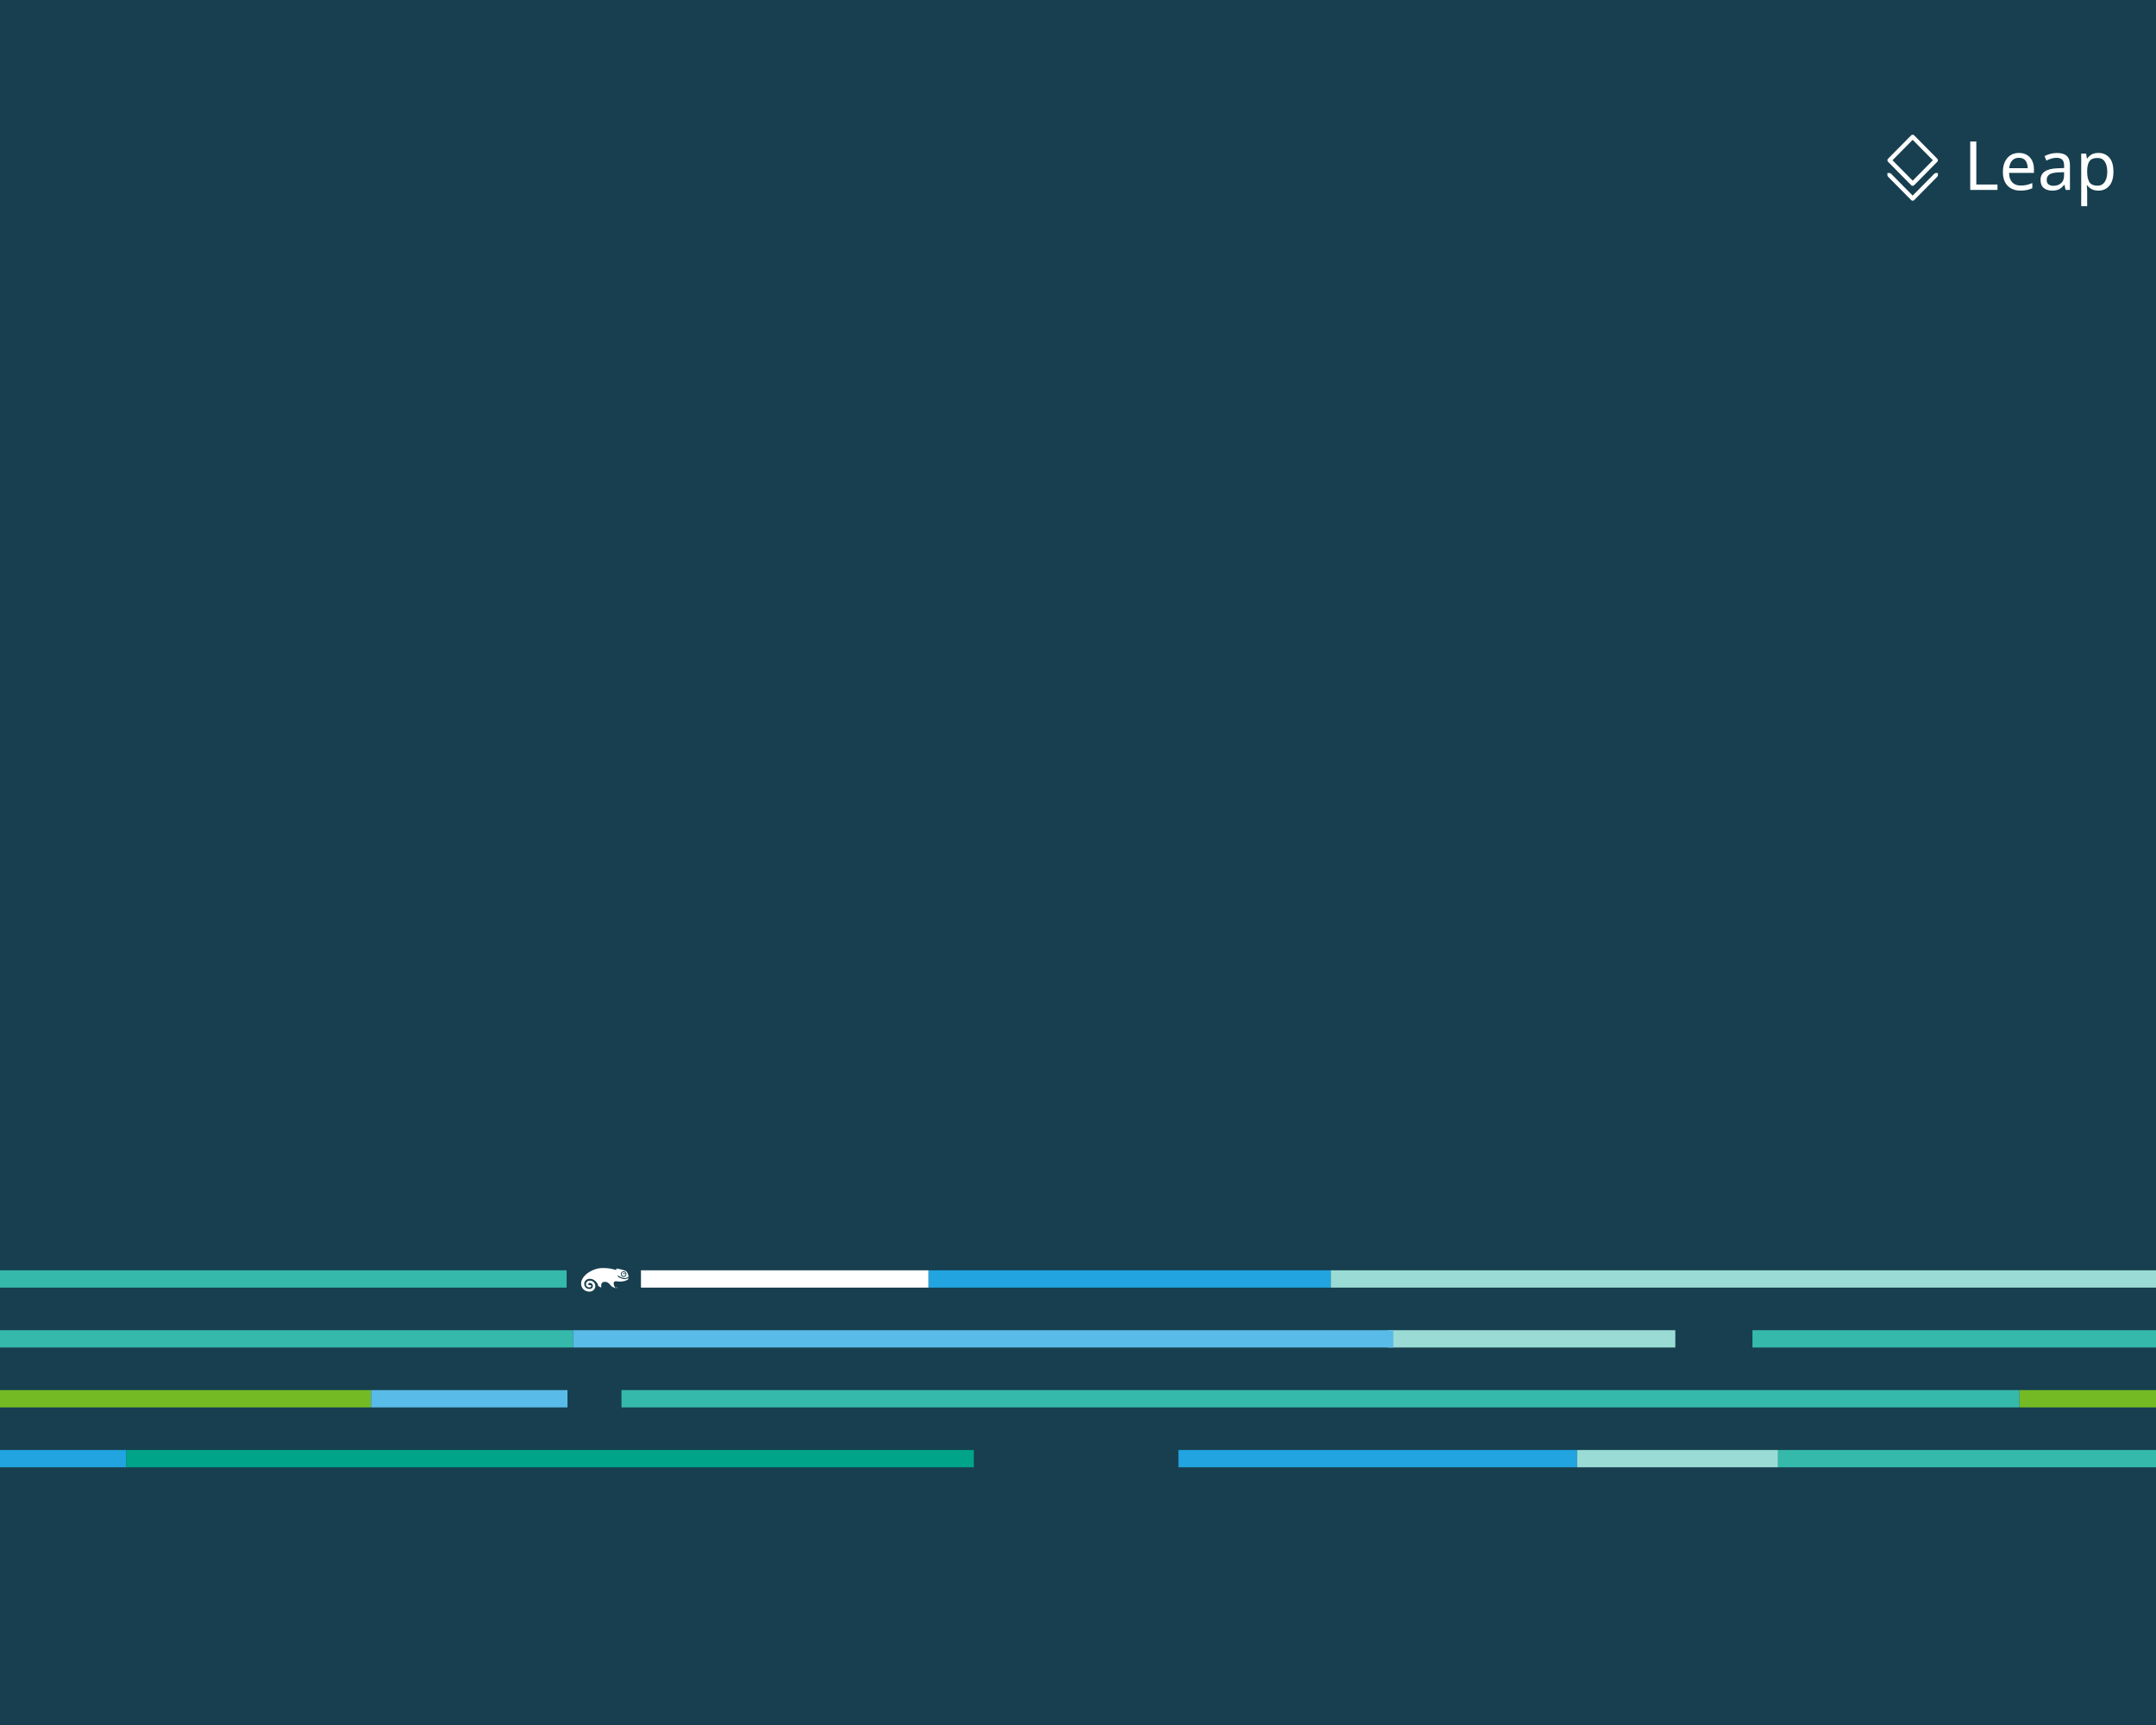
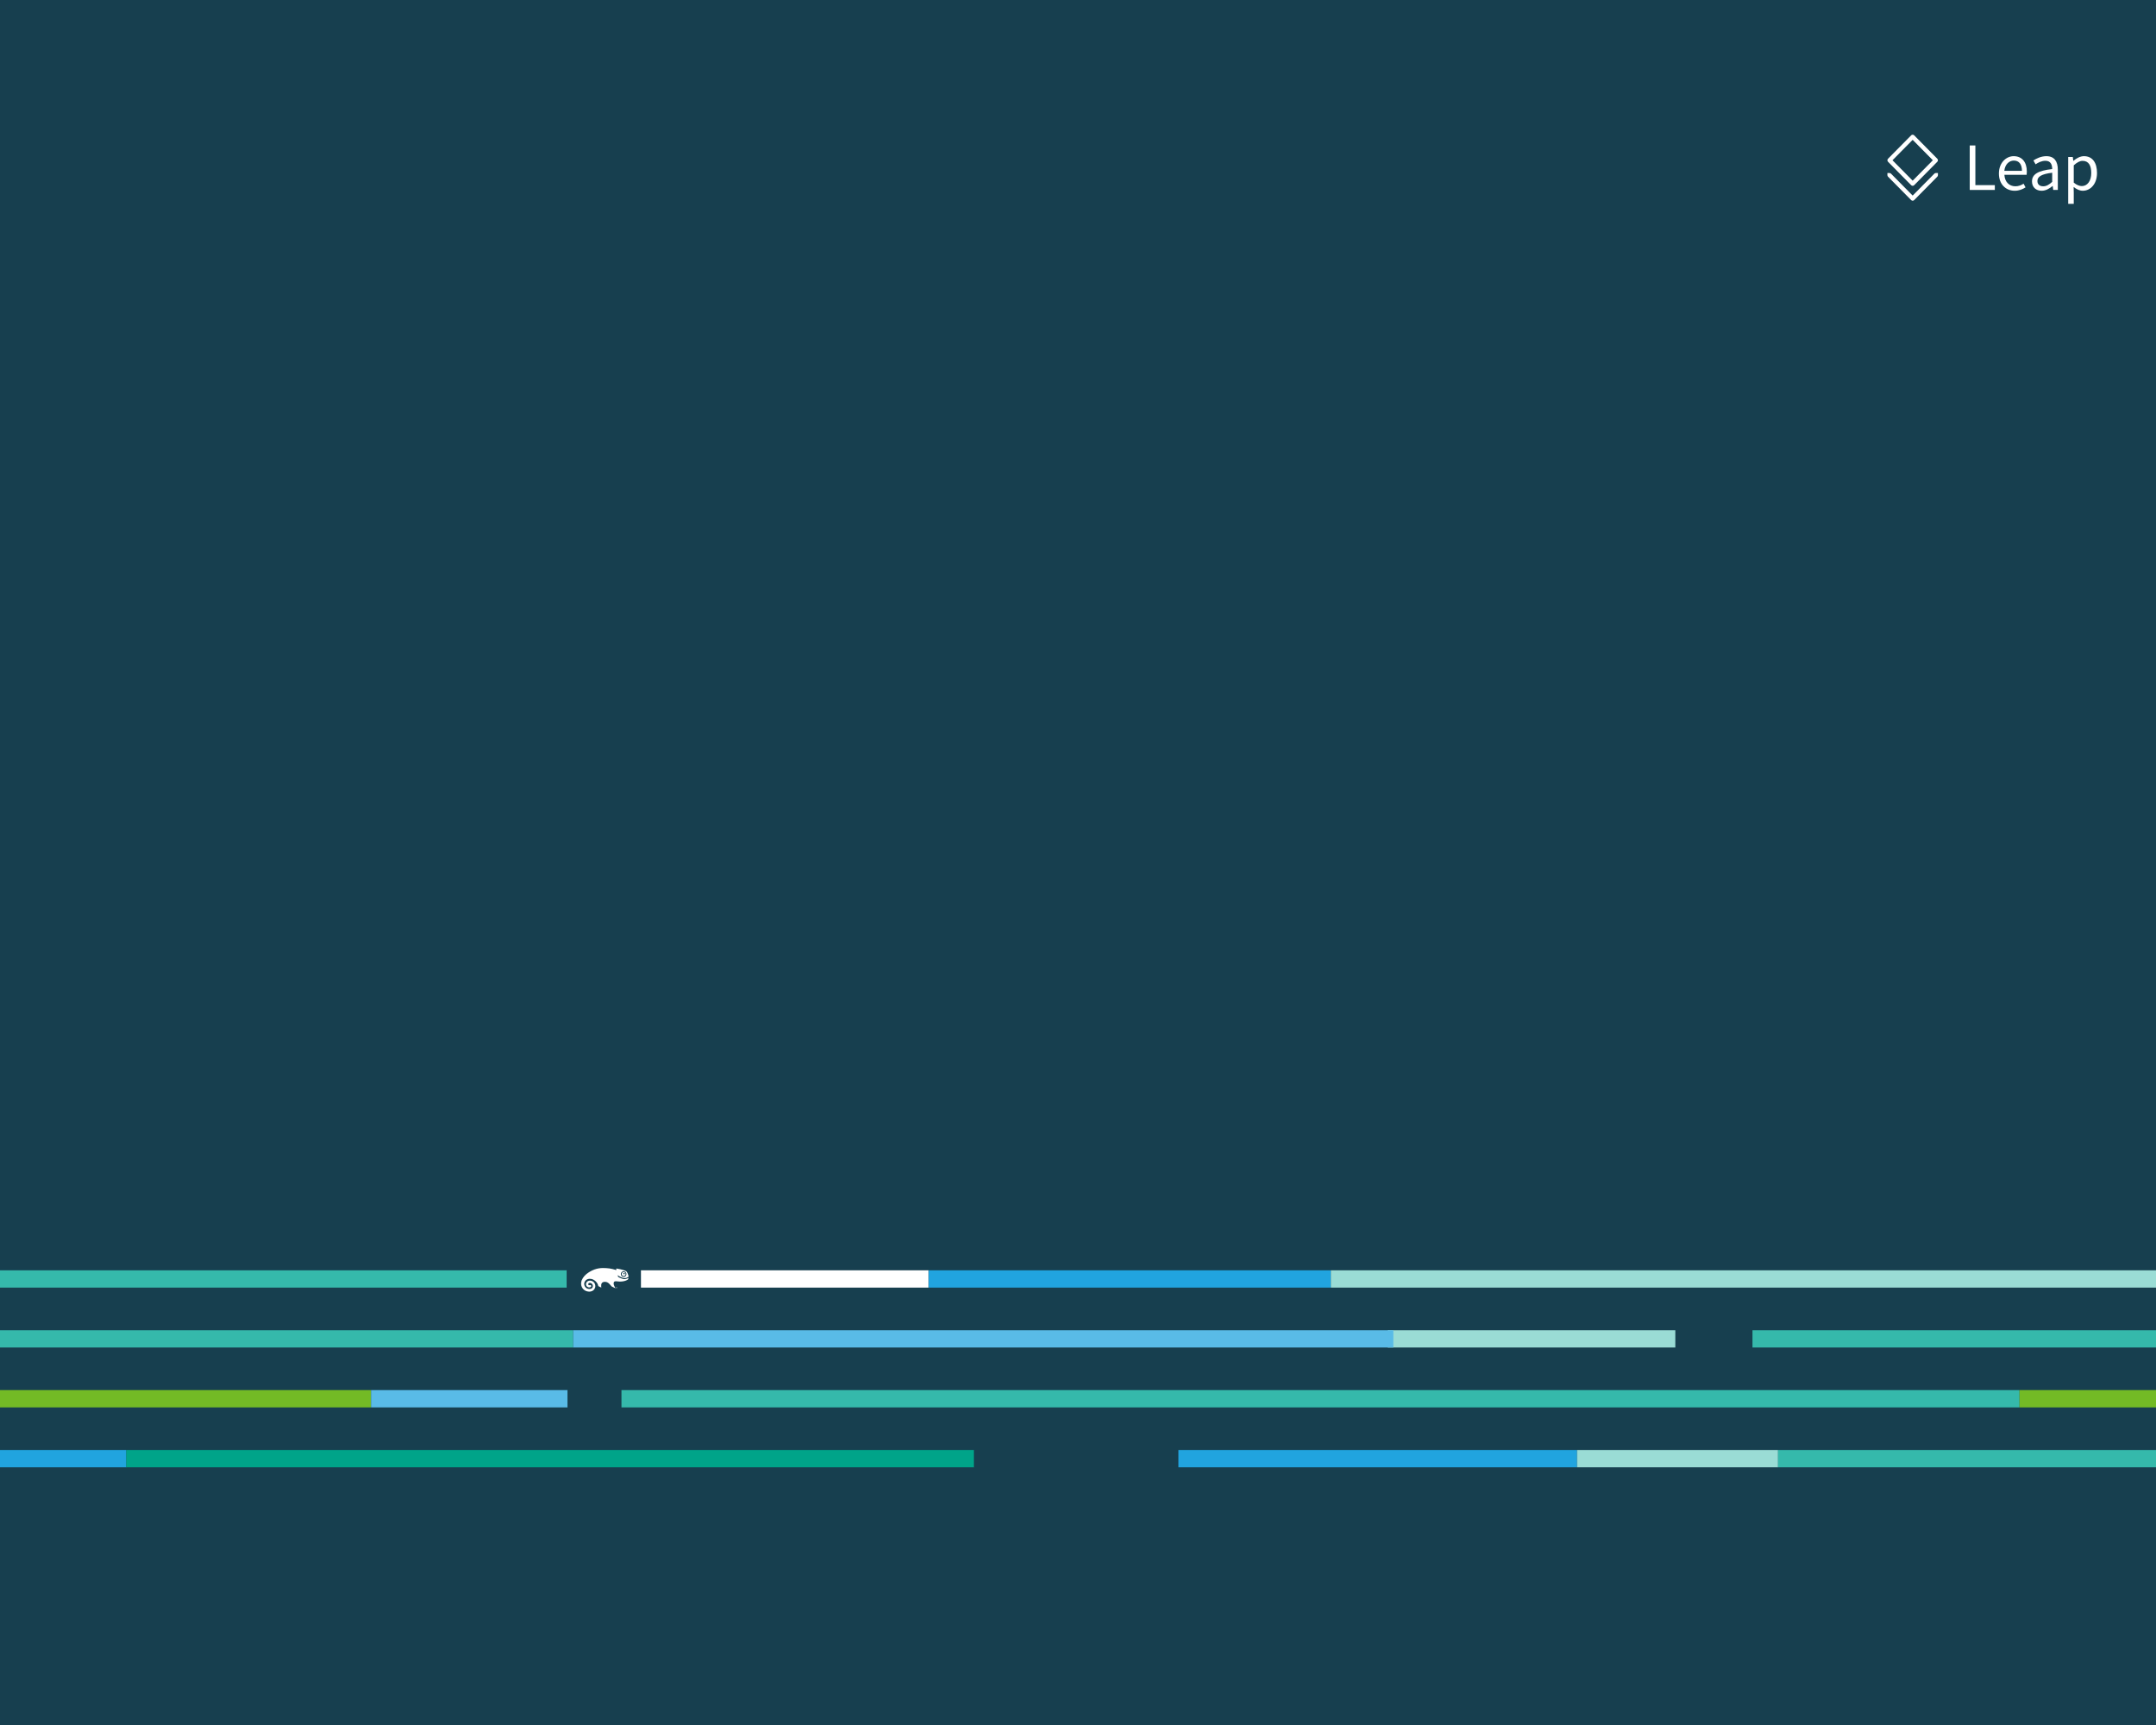
<svg xmlns="http://www.w3.org/2000/svg" width="1350" height="1080" viewBox="0 0 1350 1080" version="1.1" id="SVGRoot">
  <defs id="defs10" />
  <g id="layer1">
    <path id="rect25" style="fill:#173f4f;fill-opacity:1;stroke-width:0.839" d="M 0,0 H 1350 V 1080 H 0 Z" />
    <rect style="fill:#35b9ab;fill-opacity:1;stroke-width:0.736" id="rect859" width="354.906" height="10.833" x="0" y="795.322" />
    <rect style="fill:#173f4f;fill-opacity:1;stroke-width:0.989" id="rect865" width="46.429" height="10.833" x="354.906" y="795.322" />
    <rect style="fill:#ffffff;fill-opacity:1;stroke-width:1.736" id="rect869" width="180.088" height="10.833" x="401.342" y="795.322" />
    <rect style="fill:#21a4df;fill-opacity:1;stroke-width:1.586" id="rect873" width="251.842" height="10.833" x="581.482" y="795.322" />
    <rect style="fill:#9adcd5;fill-opacity:1;stroke-width:0.61" id="rect877" width="516.675" height="10.833" x="833.324" y="795.322" />
    <rect style="fill:#35b9ab;fill-opacity:1;stroke-width:0.74" id="rect859-3" width="358.909" height="10.833" x="0" y="832.822" />
    <rect style="fill:#173f4f;fill-opacity:1;stroke-width:0.989" id="rect865-6" width="46.429" height="10.833" x="1065.549" y="832.822" />
    <rect style="fill:#9adcd5;fill-opacity:1;stroke-width:1.736" id="rect869-7" width="180.088" height="10.833" x="868.927" y="832.822" />
    <rect style="fill:#35b9ab;fill-opacity:1;stroke-width:1.589" id="rect873-5" width="252.68" height="10.833" x="1097.32" y="832.822" />
    <rect style="fill:#59bbe7;fill-opacity:1;stroke-width:0.608" id="rect877-3" width="513.533" height="10.833" x="358.909" y="832.822" />
    <rect style="fill:#73ba25;fill-opacity:1;stroke-width:0.585" id="rect932" width="232.346" height="10.833" x="0" y="870.322" />
    <rect style="fill:#59bbe7;fill-opacity:1;stroke-width:0.689" id="rect937" width="123.047" height="10.833" x="232.346" y="870.322" />
    <rect style="fill:#173f4f;fill-opacity:1;stroke-width:0.701" id="rect957" width="33.75" height="10.833" x="355.393" y="870.322" />
    <rect style="fill:#35b9ab;fill-opacity:1;stroke-width:3.246" id="rect961" width="875.39" height="10.833" x="389.143" y="870.322" />
    <rect style="fill:#73ba25;fill-opacity:1;stroke-width:0.771" id="rect965" width="85.466" height="10.833" x="1264.534" y="870.322" />
    <rect style="fill:#21a4df;fill-opacity:1;stroke-width:0.697" id="rect976" width="79.106" height="10.833" x="0" y="907.822" />
    <rect style="fill:#00a489;fill-opacity:1;stroke-width:0.615" id="rect980" width="530.859" height="10.833" x="79.065" y="907.822" />
    <rect style="fill:#173f4f;fill-opacity:1;stroke-width:0.683" id="rect984" width="127.969" height="10.833" x="609.924" y="907.822" />
    <rect style="fill:#21a4df;fill-opacity:1;stroke-width:0.504" id="rect992" width="249.609" height="10.833" x="737.893" y="907.822" />
    <rect style="fill:#9adcd5;fill-opacity:1;stroke-width:0.512" id="rect996" width="125.859" height="10.833" x="987.503" y="907.822" />
    <rect style="fill:#35b9ab;fill-opacity:1;stroke-width:0.716" id="rect998" width="236.638" height="10.833" x="1113.362" y="907.822" />
    <g transform="matrix(0.09933226,0,0,0.09933226,338.5273,749.9802)" fill="#73ba25" id="g64" style="fill:#ffffff">
      <path id="Geeko" d="m 523.71,467.88 c -3.311,-0.119 -6.451,1.051 -8.85,3.301 -2.399,2.25 -3.815,5.298 -3.915,8.599 -0.23,6.821 5.111,12.559 11.916,12.81 3.309,0.1 6.465,-1.07 8.878,-3.32 2.41,-2.261 3.795,-5.311 3.901,-8.599 0.23,-6.819 -5.109,-12.549 -11.93,-12.791 z m 2.021,13.512 c -3.031,0 -5.479,-1.64 -5.479,-3.65 0,-2.029 2.448,-3.66 5.479,-3.66 3.031,0 5.486,1.631 5.486,3.66 0,2.01 -2.457,3.65 -5.486,3.65 z m 28.798,14.729 c 0.089,-0.069 0.295,-0.251 0.268,-0.419 -0.685,-4.279 -7.059,-25.029 -11.884,-30.019 -1.329,-1.359 -2.394,-2.699 -4.55,-3.96 -17.454,-10.171 -58.863,-16.309 -60.803,-16.59 0,0 -0.195,-0.041 -0.33,0.091 -0.105,0.102 -0.125,0.3 -0.125,0.3 0,0 -0.16,8.58 -0.184,9.539 -4.229,-1.421 -34.972,-11.351 -63.791,-12.351 -24.44,-0.859 -60.033,-4.02 -107.2,24.98 l -1.394,0.868 c -22.19,13.841 -37.51,30.91 -45.518,50.739 -2.512,6.24 -5.889,20.32 -2.541,33.569 1.442,5.791 4.13,11.61 7.756,16.819 8.194,11.77 21.944,19.58 36.749,20.899 20.904,1.87 36.733,-7.519 42.363,-25.099 3.871,-12.13 0,-29.928 -14.839,-39.007 -12.07,-7.391 -25.049,-5.711 -32.578,-0.73 -6.531,4.33 -10.23,11.06 -10.165,18.451 0.151,13.11 11.444,20.078 19.564,20.099 2.359,0 4.728,-0.41 7.399,-1.28 0.951,-0.289 1.845,-0.649 2.831,-1.259 l 0.309,-0.181 0.195,-0.13 -0.065,0.039 c 1.85,-1.261 2.964,-3.311 2.964,-5.511 0,-0.6 -0.084,-1.208 -0.256,-1.821 -0.959,-3.32 -4.239,-5.328 -7.638,-4.709 l -0.46,0.109 -0.621,0.189 -0.901,0.31 c -1.87,0.46 -3.269,0.5 -3.569,0.51 -0.951,-0.061 -5.625,-1.461 -5.625,-6.58 v -0.07 c 0,-1.88 0.754,-3.199 1.17,-3.92 1.454,-2.28 5.435,-4.518 10.814,-4.05 7.059,0.61 12.149,4.23 15.52,11.06 3.129,6.349 2.31,14.159 -2.11,19.88 -4.39,5.668 -12.205,8.078 -22.598,6.959 -10.481,-1.159 -19.34,-7.191 -24.303,-16.579 -4.856,-9.178 -5.121,-20.059 -0.686,-28.418 10.609,-20.029 30.649,-19.82 41.637,-17.921 16.26,2.82 34.758,17.819 41.319,35.138 1.059,2.761 1.599,4.949 2.071,6.95 l 0.709,2.99 18.37,8.969 c 0.395,0.193 0.528,0.258 0.686,0.14 0.189,-0.141 0.081,-0.53 0.081,-0.53 -0.114,-0.41 -0.381,-0.789 -0.805,-5.93 -0.349,-4.562 -1.059,-17.051 5.228,-23.24 2.441,-2.419 6.161,-4.578 9.099,-5.269 12.04,-2.941 26.159,-0.912 39.507,14.539 6.91,7.98 10.279,11.619 11.97,13.249 0,0 0.385,0.363 0.589,0.531 0.223,0.183 0.369,0.338 0.695,0.519 0.558,0.31 22.954,10.621 22.954,10.621 0,0 0.265,0.132 0.461,-0.11 0.194,-0.24 0.01,-0.479 0.01,-0.479 -0.149,-0.17 -14.199,-18.328 -11.698,-33.279 1.97,-11.909 11.447,-10.83 24.558,-9.35 4.279,0.5 9.152,1.059 14.196,1.172 14.084,0.089 29.254,-2.511 38.604,-6.601 6.049,-2.629 9.909,-4.379 12.328,-6.579 0.87,-0.721 1.321,-1.891 1.791,-3.15 l 0.33,-0.831 c 0.391,-1.021 0.966,-3.171 1.219,-4.35 0.102,-0.519 0.221,-1.027 -0.209,-1.359 -0.393,-0.303 -1.294,0.24 -1.294,0.24 -4.106,2.471 -14.369,7.151 -23.965,7.35 -11.914,0.24 -36.054,-12.061 -38.555,-13.36 -1.674,-3.986 -3.346,-7.972 -5.044,-11.948 17.27,11.379 31.594,17.668 42.559,18.638 12.207,1.087 21.723,-5.572 25.853,-8.343 0.541,-0.359 1.08,-0.762 1.576,-1.149 z m -48.992,-16.369 c 0.175,-4.73 2.155,-9.12 5.614,-12.34 3.46,-3.231 7.975,-4.9 12.708,-4.749 9.76,0.349 17.43,8.589 17.095,18.338 -0.184,4.73 -2.164,9.12 -5.614,12.33 -3.46,3.25 -7.964,4.92 -12.719,4.76 -9.75,-0.36 -17.411,-8.58 -17.084,-18.338 z" clip-rule="evenodd" fill-rule="evenodd" style="fill:#ffffff" />
      <g transform="matrix(1.7539,0,0,1.7539,-692,-166.47)" id="g62" style="fill:#ffffff">
        <path d="m 667.46,415.23 c 1.218,0 2.188,0.99 2.188,2.229 0,1.257 -0.971,2.237 -2.198,2.237 -1.218,0 -2.208,-0.98 -2.208,-2.237 0,-1.238 0.99,-2.229 2.208,-2.229 z m -0.01,0.346 c -0.98,0 -1.782,0.842 -1.782,1.882 0,1.06 0.802,1.891 1.792,1.891 0.99,0.011 1.782,-0.831 1.782,-1.881 0,-1.05 -0.792,-1.892 -1.782,-1.892 z m -0.416,3.179 h -0.396 v -2.485 c 0.208,-0.03 0.406,-0.06 0.703,-0.06 0.377,0 0.624,0.079 0.772,0.188 0.149,0.108 0.229,0.276 0.229,0.515 0,0.326 -0.218,0.524 -0.485,0.604 v 0.021 c 0.218,0.039 0.366,0.237 0.416,0.604 0.06,0.387 0.118,0.535 0.158,0.614 h -0.416 c -0.06,-0.079 -0.119,-0.307 -0.168,-0.634 -0.06,-0.316 -0.218,-0.436 -0.535,-0.436 h -0.277 v 1.069 z m 0,-1.377 h 0.287 c 0.327,0 0.604,-0.118 0.604,-0.426 0,-0.218 -0.158,-0.436 -0.604,-0.436 -0.129,0 -0.218,0.01 -0.287,0.021 z" fill="#73ba25" id="path60" style="fill:#ffffff" />
      </g>
    </g>
    <path d="m 1197.575,84.335 a 1.318,1.334 0 0 0 -0.87,0.384 l -14.501,14.669 a 1.318,1.334 0 0 0 0,1.886 l 14.501,14.669 a 1.318,1.334 0 0 0 1.864,0 l 14.501,-14.669 a 1.318,1.334 0 0 0 0,-1.886 L 1198.569,84.719 a 1.318,1.334 0 0 0 -0.994,-0.384 z m 0.061,3.214 12.637,12.784 -12.637,12.784 -12.637,-12.784 z m -15.819,20.784 v 1.334 a 1.318,1.334 0 0 0 0.387,0.943 l 14.501,14.669 a 1.318,1.334 0 0 0 1.864,0 l 14.501,-14.669 a 1.318,1.334 0 0 0 0.387,-0.943 1.318,1.334 0 0 0 0,-0.06 v -1.271 h -1.319 a 1.318,1.334 0 0 0 -0.932,0.392 l -13.569,13.726 -13.569,-13.726 a 1.318,1.334 0 0 0 -0.932,-0.384 v -0.002 z" color="#000000" color-rendering="auto" dominant-baseline="auto" fill="#fbc75d" image-rendering="auto" shape-rendering="auto" solid-color="#000000" stop-color="#000000" style="font-variant-ligatures:normal;font-variant-position:normal;font-variant-caps:normal;font-variant-numeric:normal;font-variant-alternates:normal;font-variant-east-asian:normal;font-feature-settings:normal;font-variation-settings:normal;text-indent:0;text-decoration:none;text-decoration-line:none;text-decoration-style:solid;text-decoration-color:#000000;text-transform:none;text-orientation:mixed;white-space:normal;shape-padding:0;shape-margin:0;inline-size:0;isolation:auto;mix-blend-mode:normal;fill:#ffffff;fill-opacity:1;stroke-width:0.177" id="path64-3" />
-     <text xml:space="preserve" style="font-style:normal;font-weight:normal;font-size:42.458px;line-height:1.25;font-family:sans-serif;fill:#ffffff;fill-opacity:1;stroke:none;stroke-width:1.061" x="1229.551" y="118.923" id="text323-6">
-       <tspan id="tspan321-7" x="1229.551" y="118.923" style="font-style:normal;font-variant:normal;font-weight:normal;font-stretch:normal;font-family:'Source Sans Pro';-inkscape-font-specification:'Source Sans Pro';fill:#ffffff;stroke-width:1.061">Leap</tspan>
-     </text>
+     <g aria-label="Leap" id="text323-6" style="font-style:normal;font-weight:normal;font-size:42.458px;line-height:1.25;font-family:sans-serif;fill:#ffffff;fill-opacity:1;stroke:none;stroke-width:1.061">
+       <path d="m 1233.372,118.923 h 15.71 v -3.015 h -12.185 V 91.071 h -3.524 z" style="font-style:normal;font-variant:normal;font-weight:normal;font-stretch:normal;font-family:'Source Sans Pro';-inkscape-font-specification:'Source Sans Pro';fill:#ffffff;stroke-width:1.061" id="path5358" />
+       <path d="m 1261.522,119.433 c 2.802,0 5.01,-0.977 6.793,-2.123 l -1.231,-2.293 c -1.528,0.977 -3.184,1.613 -5.137,1.613 -3.949,0 -6.623,-2.802 -6.878,-7.175 h 13.926 c 0.085,-0.509 0.127,-1.274 0.127,-1.996 0,-5.902 -2.972,-9.68 -8.237,-9.68 -4.713,0 -9.256,4.118 -9.256,10.869 0,6.751 4.373,10.784 9.893,10.784 z m -6.496,-12.483 c 0.425,-4.076 3.057,-6.411 5.944,-6.411 3.227,0 5.095,2.25 5.095,6.411 z" style="font-style:normal;font-variant:normal;font-weight:normal;font-stretch:normal;font-family:'Source Sans Pro';-inkscape-font-specification:'Source Sans Pro';fill:#ffffff;stroke-width:1.061" id="path5360" />
+       <path d="m 1278.378,119.433 c 2.59,0 4.883,-1.359 6.836,-2.972 h 0.127 l 0.297,2.463 h 2.887 V 106.271 c 0,-5.137 -2.123,-8.492 -7.175,-8.492 -3.312,0 -6.199,1.444 -8.11,2.675 l 1.359,2.42 c 1.613,-1.104 3.779,-2.208 6.157,-2.208 3.397,0 4.246,2.547 4.246,5.18 -8.789,0.977 -12.652,3.227 -12.652,7.727 0,3.694 2.59,5.859 6.029,5.859 z m 1.019,-2.802 c -2.038,0 -3.651,-0.977 -3.651,-3.312 0,-2.632 2.378,-4.331 9.256,-5.18 v 5.732 c -1.996,1.783 -3.609,2.76 -5.604,2.76 z" style="font-style:normal;font-variant:normal;font-weight:normal;font-stretch:normal;font-family:'Source Sans Pro';-inkscape-font-specification:'Source Sans Pro';fill:#ffffff;stroke-width:1.061" id="path5362" />
+       <path d="m 1295.021,127.627 h 3.482 v -6.963 l -0.085,-3.609 c 1.911,1.486 3.821,2.378 5.732,2.378 4.713,0 8.916,-4.118 8.916,-11.124 0,-6.411 -2.845,-10.53 -8.152,-10.53 -2.42,0 -4.713,1.316 -6.581,2.887 h -0.127 l -0.297,-2.378 h -2.887 z m 8.534,-11.124 c -1.359,0 -3.184,-0.594 -5.053,-2.165 v -10.827 c 2.038,-1.826 3.779,-2.802 5.52,-2.802 3.906,0 5.435,3.057 5.435,7.6 0,5.095 -2.505,8.194 -5.902,8.194 z" style="font-style:normal;font-variant:normal;font-weight:normal;font-stretch:normal;font-family:'Source Sans Pro';-inkscape-font-specification:'Source Sans Pro';fill:#ffffff;stroke-width:1.061" id="path5364" />
+     </g>
  </g>
</svg>
